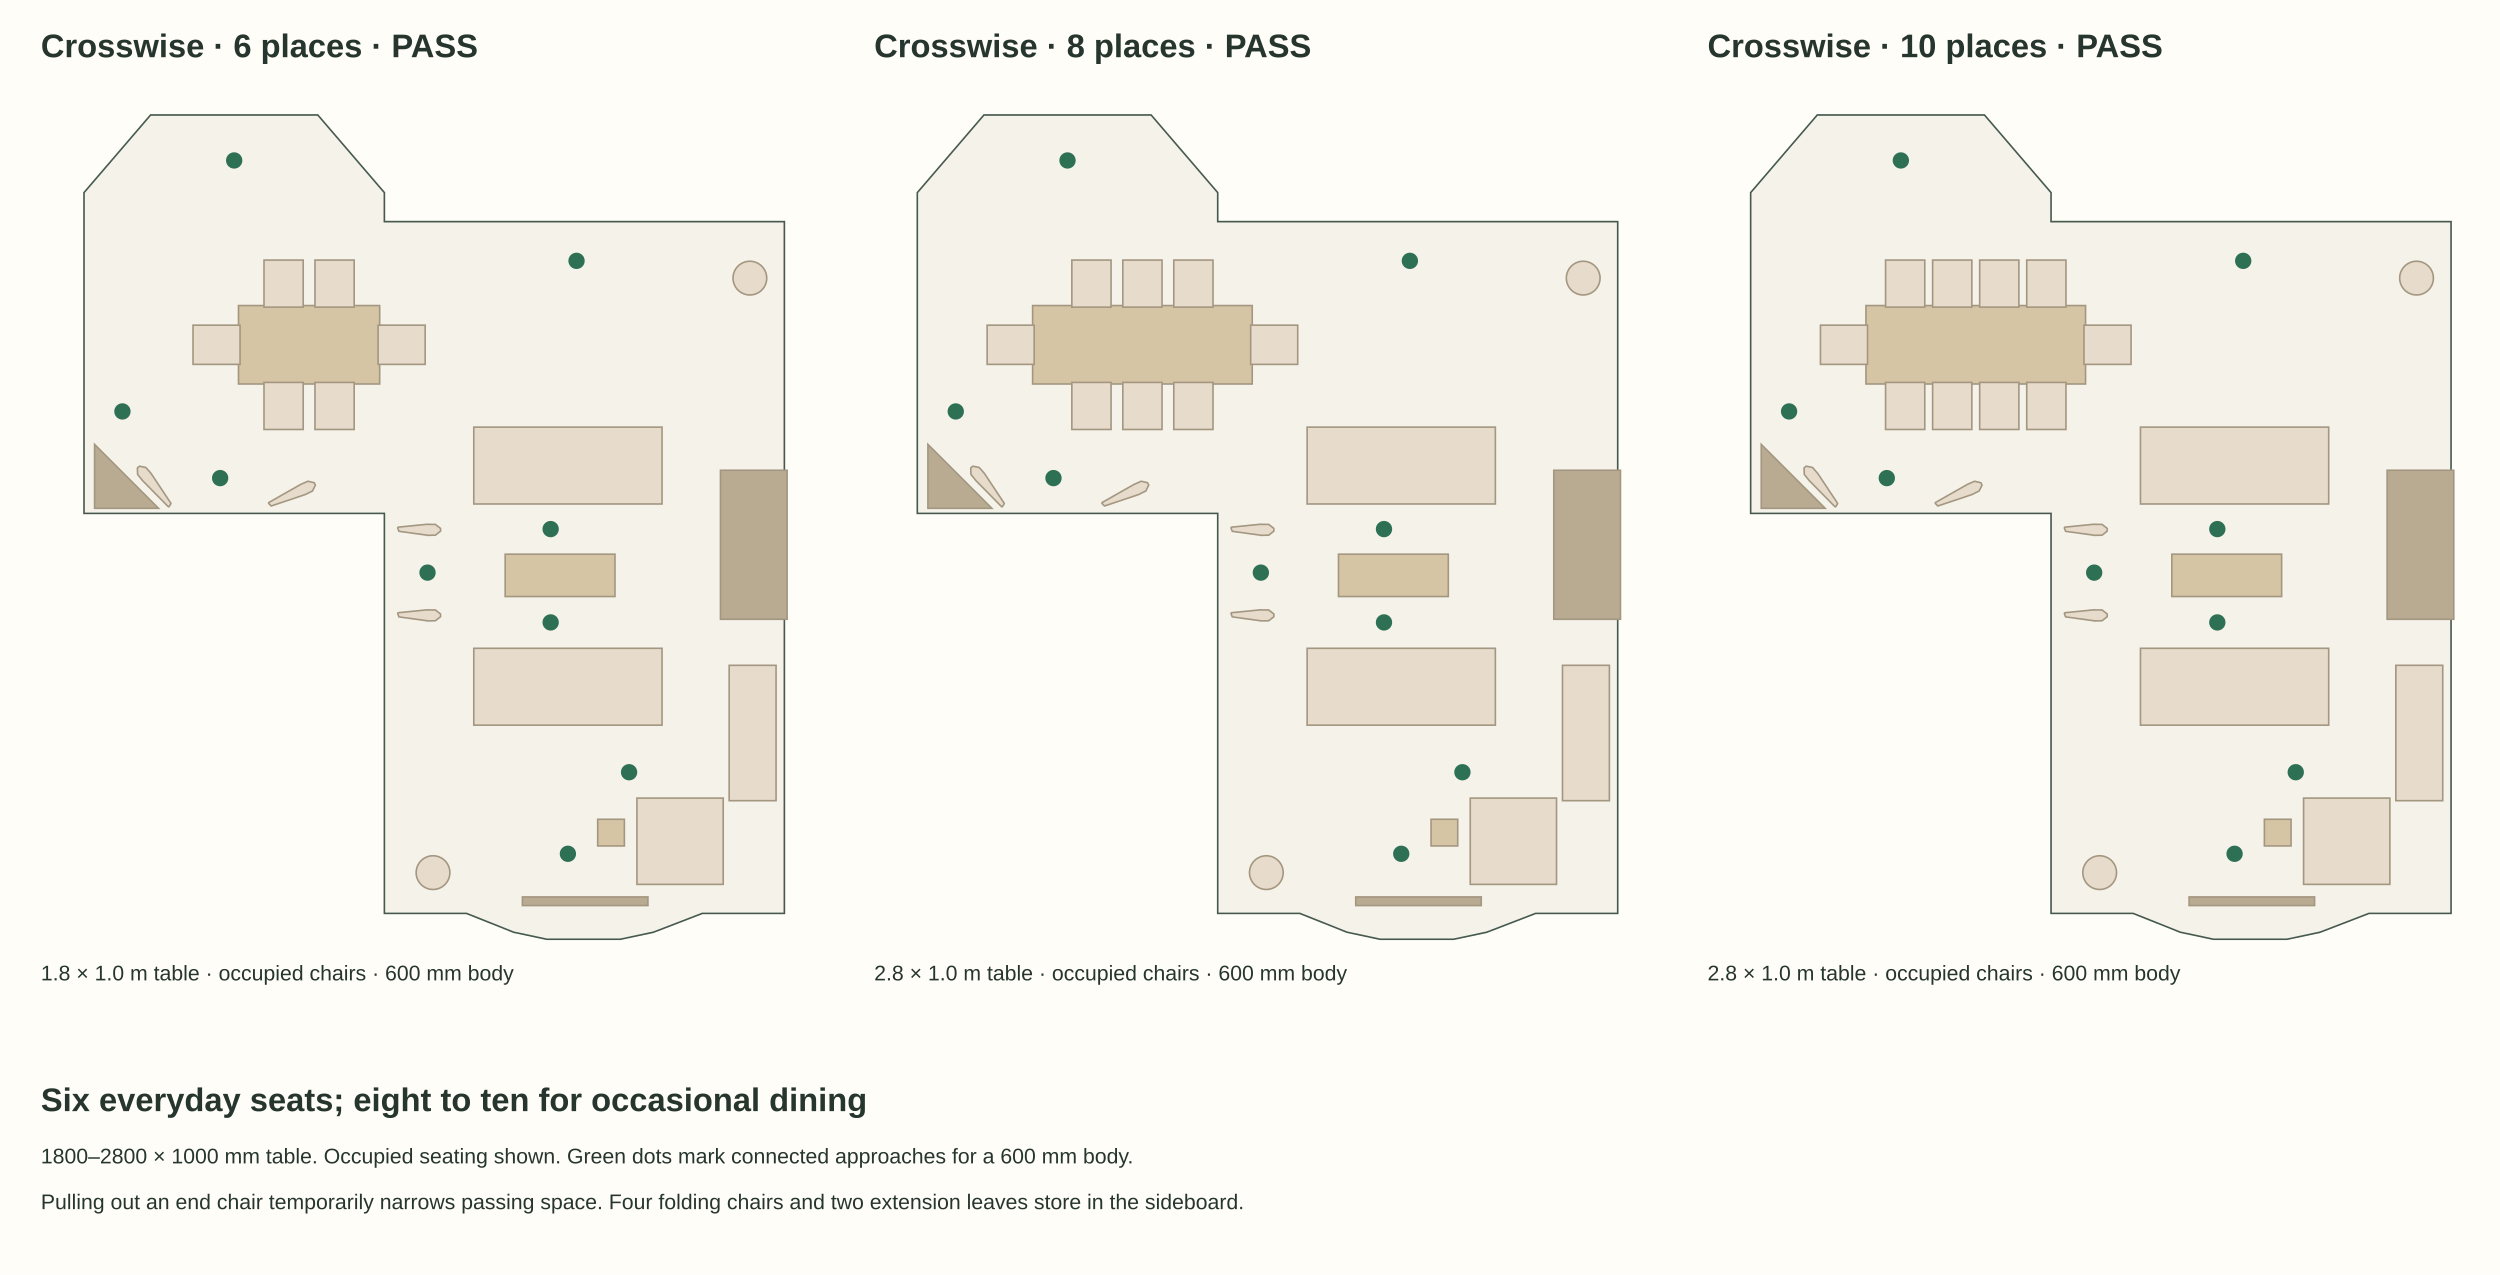
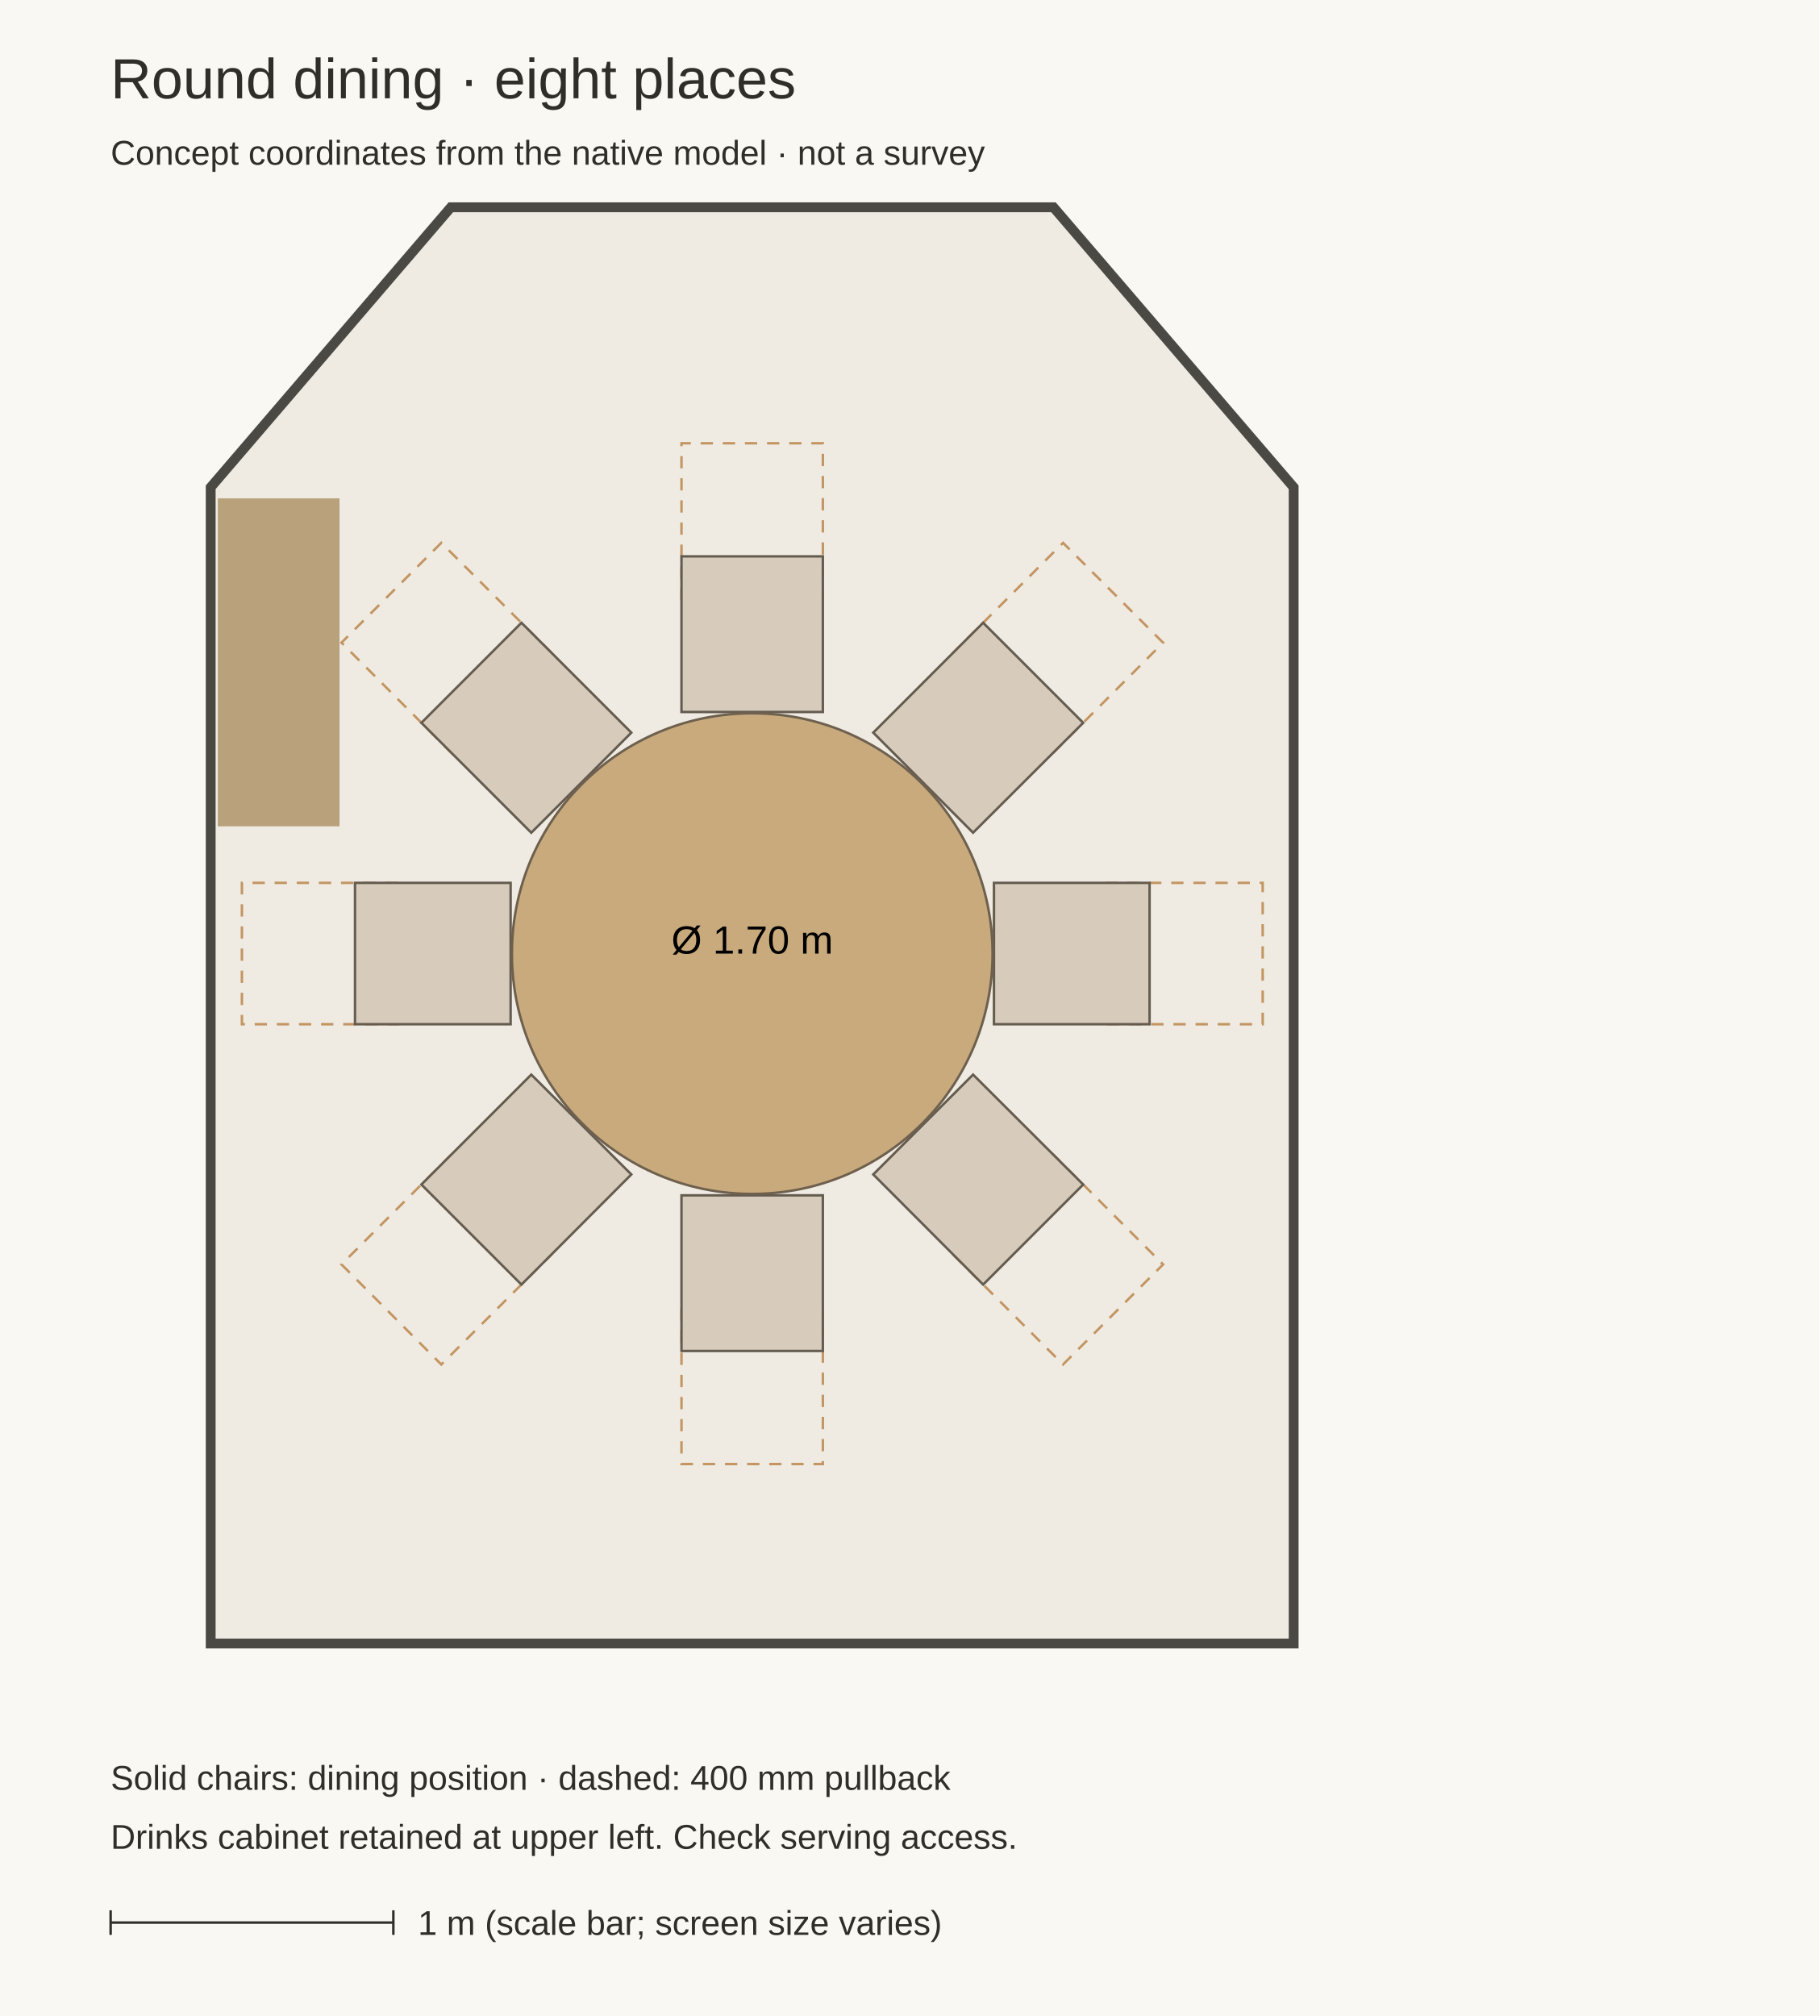
- <svg xmlns="http://www.w3.org/2000/svg" width="1530" height="780" viewBox="0 0 1530 780">
-   <style>text{font-family:Arial;fill:#26362f}.title{font-size:20px;font-weight:700}.label{font-size:13px}.room{fill:#f5f2ea;stroke:#45594e;stroke-width:2}</style>
-   <rect width="100%" height="100%" fill="#fffdf7" />
-   <text x="25" y="35" class="title">Crosswise · 6 places · PASS</text>
-   <polygon points="51.40,314.20 51.40,117.88 92.16,70.36 194.48,70.36 235.24,117.88 235.24,135.64 480.04,135.64 480.04,559.00 429.80,559.00 399.87,570.52 379.55,574.84 334.66,574.84 314.35,570.52 285.48,559.00 235.24,559.00 235.24,314.20 51.40,314.20" fill="#f5f2ea" stroke="#45594e" stroke-width="1" />
-   <polygon points="481.72,379.00 481.72,287.80 440.92,287.80 440.92,379.00 481.72,379.00" fill="#b8ab91" stroke="#a49781" stroke-width="1" />
-   <polygon points="396.52,554.20 396.52,548.92 319.72,548.92 319.72,554.20 396.52,554.20" fill="#b8ab91" stroke="#a49781" stroke-width="1" />
-   <polygon points="57.88,311.08 57.88,271.96 97.00,311.08 57.88,311.08" fill="#b8ab91" stroke="#a49781" stroke-width="1" />
-   <polygon points="103.18,310.14 103.30,310.13 103.42,310.10 103.53,310.03 103.61,309.94 104.60,308.21 104.61,308.08 104.56,307.97 92.46,289.74 89.27,286.11 85.52,285.32 85.39,285.31 85.39,285.31 85.28,285.37 84.18,286.29 84.11,286.39 84.09,286.52 84.22,290.35 87.24,294.12 102.85,309.97 102.95,310.05 103.06,310.11 103.18,310.14" fill="#e7dbcb" stroke="#a49781" stroke-width="1" />
-   <polygon points="166.03,309.63 166.15,309.61 186.89,302.64 191.22,300.49 192.95,297.07 193.00,296.96 192.98,296.83 192.37,295.53 192.29,295.43 192.17,295.39 188.44,294.52 184.01,296.46 164.66,307.44 164.56,307.51 164.47,307.60 164.41,307.71 164.39,307.83 164.39,307.96 164.43,308.08 164.50,308.18 165.91,309.59 166.03,309.63" fill="#e7dbcb" stroke="#a49781" stroke-width="1" />
-   <polygon points="261.64,327.64 266.47,327.53 269.49,325.16 269.58,325.07 269.61,324.95 269.61,323.51 269.58,323.39 269.49,323.30 266.47,320.94 261.64,320.90 261.64,320.82 243.88,322.60 243.76,322.62 243.64,322.66 243.54,322.74 243.46,322.84 243.42,322.96 243.40,323.08 243.42,323.20 244.10,325.07 244.19,325.16 244.31,325.19 261.64,327.57 261.64,327.64" fill="#e7dbcb" stroke="#a49781" stroke-width="1" />
-   <polygon points="261.64,380.01 266.47,379.90 269.49,377.53 269.58,377.44 269.61,377.32 269.61,375.88 269.58,375.76 269.49,375.67 266.47,373.30 261.64,373.27 261.64,373.19 243.88,374.97 243.76,374.98 243.64,375.03 243.54,375.11 243.46,375.21 243.42,375.32 243.40,375.45 243.42,375.57 244.10,377.44 244.19,377.53 244.31,377.56 261.64,379.93 261.64,380.01" fill="#e7dbcb" stroke="#a49781" stroke-width="1" />
-   <polygon points="474.95,490.02 474.95,407.18 446.25,407.18 446.25,490.02 474.95,490.02" fill="#e7dbcb" stroke="#a49781" stroke-width="1" />
-   <polygon points="275.32,534.04 275.27,535.05 275.12,536.05 274.88,537.04 274.53,537.99 274.10,538.90 273.58,539.77 272.98,540.59 272.30,541.34 271.55,542.02 270.73,542.62 269.86,543.14 268.95,543.57 268.00,543.92 267.01,544.16 266.01,544.31 265.00,544.36 263.99,544.31 262.99,544.16 262.00,543.92 261.05,543.57 260.14,543.14 259.27,542.62 258.45,542.02 257.70,541.34 257.02,540.59 256.42,539.77 255.90,538.90 255.47,537.99 255.12,537.04 254.88,536.05 254.73,535.05 254.68,534.04 254.73,533.03 254.88,532.03 255.12,531.04 255.47,530.09 255.90,529.18 256.42,528.31 257.02,527.49 257.70,526.74 258.45,526.06 259.27,525.46 260.14,524.94 261.05,524.51 262.00,524.16 262.99,523.92 263.99,523.77 265.00,523.72 266.01,523.77 267.01,523.92 268.00,524.16 268.95,524.51 269.86,524.94 270.73,525.46 271.55,526.06 272.30,526.74 272.98,527.49 273.58,528.31 274.10,529.18 274.53,530.09 274.88,531.04 275.12,532.03 275.27,533.03 275.32,534.04" fill="#e7dbcb" stroke="#a49781" stroke-width="1" />
-   <polygon points="469.24,170.20 469.19,171.21 469.04,172.21 468.80,173.20 468.45,174.15 468.02,175.06 467.50,175.93 466.90,176.75 466.22,177.50 465.47,178.18 464.65,178.78 463.78,179.30 462.87,179.73 461.92,180.08 460.93,180.32 459.93,180.47 458.92,180.52 457.91,180.47 456.91,180.32 455.92,180.08 454.97,179.73 454.06,179.30 453.19,178.78 452.37,178.18 451.62,177.50 450.94,176.75 450.34,175.93 449.82,175.06 449.39,174.15 449.04,173.20 448.80,172.21 448.65,171.21 448.60,170.20 448.65,169.19 448.80,168.19 449.04,167.20 449.39,166.25 449.82,165.34 450.34,164.47 450.94,163.65 451.62,162.90 452.37,162.22 453.19,161.62 454.06,161.10 454.97,160.67 455.92,160.32 456.91,160.08 457.91,159.93 458.92,159.88 459.93,159.93 460.93,160.08 461.92,160.32 462.87,160.67 463.78,161.10 464.65,161.62 465.47,162.22 466.22,162.90 466.90,163.65 467.50,164.47 468.02,165.34 468.45,166.25 468.80,167.20 469.04,168.19 469.19,169.19 469.24,170.20" fill="#e7dbcb" stroke="#a49781" stroke-width="1" />
-   <polygon points="442.60,541.24 442.60,488.44 389.80,488.44 389.80,541.24 442.60,541.24" fill="#e7dbcb" stroke="#a49781" stroke-width="1" />
-   <polygon points="382.12,517.72 382.12,501.40 365.80,501.40 365.80,517.72 382.12,517.72" fill="#d6c5a4" stroke="#a49781" stroke-width="1" />
-   <polygon points="405.16,443.80 405.16,396.76 289.96,396.76 289.96,443.80 405.16,443.80" fill="#e7dbcb" stroke="#a49781" stroke-width="1" />
-   <polygon points="405.16,308.44 405.16,261.40 289.96,261.40 289.96,308.44 405.16,308.44" fill="#e7dbcb" stroke="#a49781" stroke-width="1" />
-   <polygon points="376.36,365.08 376.36,339.16 309.16,339.16 309.16,365.08 376.36,365.08" fill="#d6c5a4" stroke="#a49781" stroke-width="1" />
-   <polygon points="145.96,235.00 232.36,235.00 232.36,187.00 145.96,187.00 145.96,235.00" fill="#d6c5a4" stroke="#a49781" stroke-width="1" />
-   <polygon points="161.56,262.84 185.56,262.84 185.56,234.04 161.56,234.04 161.56,262.84" fill="#e7dbcb" stroke="#a49781" stroke-width="1" />
-   <polygon points="192.76,262.84 216.76,262.84 216.76,234.04 192.76,234.04 192.76,262.84" fill="#e7dbcb" stroke="#a49781" stroke-width="1" />
-   <polygon points="161.56,187.96 185.56,187.96 185.56,159.16 161.56,159.16 161.56,187.96" fill="#e7dbcb" stroke="#a49781" stroke-width="1" />
-   <polygon points="192.76,187.96 216.76,187.96 216.76,159.16 192.76,159.16 192.76,187.96" fill="#e7dbcb" stroke="#a49781" stroke-width="1" />
-   <polygon points="118.12,223.00 146.92,223.00 146.92,199.00 118.12,199.00 118.12,223.00" fill="#e7dbcb" stroke="#a49781" stroke-width="1" />
-   <polygon points="231.40,223.00 260.20,223.00 260.20,199.00 231.40,199.00 231.40,223.00" fill="#e7dbcb" stroke="#a49781" stroke-width="1" />
-   <circle cx="134.728" cy="292.6" r="5" fill="#2e7054" />
-   <circle cx="261.64" cy="350.44" r="5" fill="#2e7054" />
-   <circle cx="143.32" cy="98.2" r="5" fill="#2e7054" />
-   <circle cx="352.84" cy="159.64" r="5" fill="#2e7054" />
-   <circle cx="347.56" cy="522.52" r="5" fill="#2e7054" />
-   <circle cx="74.92" cy="251.8" r="5" fill="#2e7054" />
-   <circle cx="337.0" cy="380.92" r="5" fill="#2e7054" />
-   <circle cx="337.0" cy="323.8" r="5" fill="#2e7054" />
-   <circle cx="385.0" cy="472.6" r="5" fill="#2e7054" />
-   <text x="25" y="600" class="label">1.8 × 1.0 m table · occupied chairs · 600 mm body</text>
-   <text x="535" y="35" class="title">Crosswise · 8 places · PASS</text>
-   <polygon points="561.40,314.20 561.40,117.88 602.16,70.36 704.48,70.36 745.24,117.88 745.24,135.64 990.04,135.64 990.04,559.00 939.80,559.00 909.87,570.52 889.55,574.84 844.66,574.84 824.35,570.52 795.48,559.00 745.24,559.00 745.24,314.20 561.40,314.20" fill="#f5f2ea" stroke="#45594e" stroke-width="1" />
-   <polygon points="991.72,379.00 991.72,287.80 950.92,287.80 950.92,379.00 991.72,379.00" fill="#b8ab91" stroke="#a49781" stroke-width="1" />
-   <polygon points="906.52,554.20 906.52,548.92 829.72,548.92 829.72,554.20 906.52,554.20" fill="#b8ab91" stroke="#a49781" stroke-width="1" />
-   <polygon points="567.88,311.08 567.88,271.96 607.00,311.08 567.88,311.08" fill="#b8ab91" stroke="#a49781" stroke-width="1" />
-   <polygon points="613.18,310.14 613.30,310.13 613.42,310.10 613.53,310.03 613.61,309.94 614.60,308.21 614.61,308.08 614.56,307.97 602.46,289.74 599.27,286.11 595.52,285.32 595.39,285.31 595.39,285.31 595.28,285.37 594.18,286.29 594.11,286.39 594.09,286.52 594.22,290.35 597.24,294.12 612.85,309.97 612.95,310.05 613.06,310.11 613.18,310.14" fill="#e7dbcb" stroke="#a49781" stroke-width="1" />
-   <polygon points="676.03,309.63 676.15,309.61 696.89,302.64 701.22,300.49 702.95,297.07 703.00,296.96 702.98,296.83 702.37,295.53 702.29,295.43 702.17,295.39 698.44,294.52 694.01,296.46 674.66,307.44 674.56,307.51 674.47,307.60 674.41,307.71 674.39,307.83 674.39,307.96 674.43,308.08 674.50,308.18 675.91,309.59 676.03,309.63" fill="#e7dbcb" stroke="#a49781" stroke-width="1" />
-   <polygon points="771.64,327.64 776.47,327.53 779.49,325.16 779.58,325.07 779.61,324.95 779.61,323.51 779.58,323.39 779.49,323.30 776.47,320.94 771.64,320.90 771.64,320.82 753.88,322.60 753.76,322.62 753.64,322.66 753.54,322.74 753.46,322.84 753.42,322.96 753.40,323.08 753.42,323.20 754.10,325.07 754.19,325.16 754.31,325.19 771.64,327.57 771.64,327.64" fill="#e7dbcb" stroke="#a49781" stroke-width="1" />
-   <polygon points="771.64,380.01 776.47,379.90 779.49,377.53 779.58,377.44 779.61,377.32 779.61,375.88 779.58,375.76 779.49,375.67 776.47,373.30 771.64,373.27 771.64,373.19 753.88,374.97 753.76,374.98 753.64,375.03 753.54,375.11 753.46,375.21 753.42,375.32 753.40,375.45 753.42,375.57 754.10,377.44 754.19,377.53 754.31,377.56 771.64,379.93 771.64,380.01" fill="#e7dbcb" stroke="#a49781" stroke-width="1" />
-   <polygon points="984.95,490.02 984.95,407.18 956.25,407.18 956.25,490.02 984.95,490.02" fill="#e7dbcb" stroke="#a49781" stroke-width="1" />
-   <polygon points="785.32,534.04 785.27,535.05 785.12,536.05 784.88,537.04 784.53,537.99 784.10,538.90 783.58,539.77 782.98,540.59 782.30,541.34 781.55,542.02 780.73,542.62 779.86,543.14 778.95,543.57 778.00,543.92 777.01,544.16 776.01,544.31 775.00,544.36 773.99,544.31 772.99,544.16 772.00,543.92 771.05,543.57 770.14,543.14 769.27,542.62 768.45,542.02 767.70,541.34 767.02,540.59 766.42,539.77 765.90,538.90 765.47,537.99 765.12,537.04 764.88,536.05 764.73,535.05 764.68,534.04 764.73,533.03 764.88,532.03 765.12,531.04 765.47,530.09 765.90,529.18 766.42,528.31 767.02,527.49 767.70,526.74 768.45,526.06 769.27,525.46 770.14,524.94 771.05,524.51 772.00,524.16 772.99,523.92 773.99,523.77 775.00,523.72 776.01,523.77 777.01,523.92 778.00,524.16 778.95,524.51 779.86,524.94 780.73,525.46 781.55,526.06 782.30,526.74 782.98,527.49 783.58,528.31 784.10,529.18 784.53,530.09 784.88,531.04 785.12,532.03 785.27,533.03 785.32,534.04" fill="#e7dbcb" stroke="#a49781" stroke-width="1" />
-   <polygon points="979.24,170.20 979.19,171.21 979.04,172.21 978.80,173.20 978.45,174.15 978.02,175.06 977.50,175.93 976.90,176.75 976.22,177.50 975.47,178.18 974.65,178.78 973.78,179.30 972.87,179.73 971.92,180.08 970.93,180.32 969.93,180.47 968.92,180.52 967.91,180.47 966.91,180.32 965.92,180.08 964.97,179.73 964.06,179.30 963.19,178.78 962.37,178.18 961.62,177.50 960.94,176.75 960.34,175.93 959.82,175.06 959.39,174.15 959.04,173.20 958.80,172.21 958.65,171.21 958.60,170.20 958.65,169.19 958.80,168.19 959.04,167.20 959.39,166.25 959.82,165.34 960.34,164.47 960.94,163.65 961.62,162.90 962.37,162.22 963.19,161.62 964.06,161.10 964.97,160.67 965.92,160.32 966.91,160.08 967.91,159.93 968.92,159.88 969.93,159.93 970.93,160.08 971.92,160.32 972.87,160.67 973.78,161.10 974.65,161.62 975.47,162.22 976.22,162.90 976.90,163.65 977.50,164.47 978.02,165.34 978.45,166.25 978.80,167.20 979.04,168.19 979.19,169.19 979.24,170.20" fill="#e7dbcb" stroke="#a49781" stroke-width="1" />
-   <polygon points="952.60,541.24 952.60,488.44 899.80,488.44 899.80,541.24 952.60,541.24" fill="#e7dbcb" stroke="#a49781" stroke-width="1" />
-   <polygon points="892.12,517.72 892.12,501.40 875.80,501.40 875.80,517.72 892.12,517.72" fill="#d6c5a4" stroke="#a49781" stroke-width="1" />
-   <polygon points="915.16,443.80 915.16,396.76 799.96,396.76 799.96,443.80 915.16,443.80" fill="#e7dbcb" stroke="#a49781" stroke-width="1" />
-   <polygon points="915.16,308.44 915.16,261.40 799.96,261.40 799.96,308.44 915.16,308.44" fill="#e7dbcb" stroke="#a49781" stroke-width="1" />
-   <polygon points="886.36,365.08 886.36,339.16 819.16,339.16 819.16,365.08 886.36,365.08" fill="#d6c5a4" stroke="#a49781" stroke-width="1" />
-   <polygon points="631.96,235.00 766.36,235.00 766.36,187.00 631.96,187.00 631.96,235.00" fill="#d6c5a4" stroke="#a49781" stroke-width="1" />
-   <polygon points="655.96,262.84 679.96,262.84 679.96,234.04 655.96,234.04 655.96,262.84" fill="#e7dbcb" stroke="#a49781" stroke-width="1" />
-   <polygon points="687.16,262.84 711.16,262.84 711.16,234.04 687.16,234.04 687.16,262.84" fill="#e7dbcb" stroke="#a49781" stroke-width="1" />
-   <polygon points="718.36,262.84 742.36,262.84 742.36,234.04 718.36,234.04 718.36,262.84" fill="#e7dbcb" stroke="#a49781" stroke-width="1" />
-   <polygon points="655.96,187.96 679.96,187.96 679.96,159.16 655.96,159.16 655.96,187.96" fill="#e7dbcb" stroke="#a49781" stroke-width="1" />
-   <polygon points="687.16,187.96 711.16,187.96 711.16,159.16 687.16,159.16 687.16,187.96" fill="#e7dbcb" stroke="#a49781" stroke-width="1" />
-   <polygon points="718.36,187.96 742.36,187.96 742.36,159.16 718.36,159.16 718.36,187.96" fill="#e7dbcb" stroke="#a49781" stroke-width="1" />
-   <polygon points="604.12,223.00 632.92,223.00 632.92,199.00 604.12,199.00 604.12,223.00" fill="#e7dbcb" stroke="#a49781" stroke-width="1" />
-   <polygon points="765.40,223.00 794.20,223.00 794.20,199.00 765.40,199.00 765.40,223.00" fill="#e7dbcb" stroke="#a49781" stroke-width="1" />
-   <circle cx="644.728" cy="292.6" r="5" fill="#2e7054" />
-   <circle cx="771.64" cy="350.44" r="5" fill="#2e7054" />
-   <circle cx="653.32" cy="98.2" r="5" fill="#2e7054" />
-   <circle cx="862.84" cy="159.64" r="5" fill="#2e7054" />
-   <circle cx="857.56" cy="522.52" r="5" fill="#2e7054" />
-   <circle cx="584.92" cy="251.8" r="5" fill="#2e7054" />
-   <circle cx="847.0" cy="380.92" r="5" fill="#2e7054" />
-   <circle cx="847.0" cy="323.8" r="5" fill="#2e7054" />
-   <circle cx="895.0" cy="472.6" r="5" fill="#2e7054" />
-   <text x="535" y="600" class="label">2.8 × 1.0 m table · occupied chairs · 600 mm body</text>
-   <text x="1045" y="35" class="title">Crosswise · 10 places · PASS</text>
-   <polygon points="1071.40,314.20 1071.40,117.88 1112.16,70.36 1214.48,70.36 1255.24,117.88 1255.24,135.64 1500.04,135.64 1500.04,559.00 1449.80,559.00 1419.87,570.52 1399.55,574.84 1354.66,574.84 1334.35,570.52 1305.48,559.00 1255.24,559.00 1255.24,314.20 1071.40,314.20" fill="#f5f2ea" stroke="#45594e" stroke-width="1" />
-   <polygon points="1501.72,379.00 1501.72,287.80 1460.92,287.80 1460.92,379.00 1501.72,379.00" fill="#b8ab91" stroke="#a49781" stroke-width="1" />
-   <polygon points="1416.52,554.20 1416.52,548.92 1339.72,548.92 1339.72,554.20 1416.52,554.20" fill="#b8ab91" stroke="#a49781" stroke-width="1" />
-   <polygon points="1077.88,311.08 1077.88,271.96 1117.00,311.08 1077.88,311.08" fill="#b8ab91" stroke="#a49781" stroke-width="1" />
-   <polygon points="1123.18,310.14 1123.30,310.13 1123.42,310.10 1123.53,310.03 1123.61,309.94 1124.60,308.21 1124.61,308.08 1124.56,307.97 1112.46,289.74 1109.27,286.11 1105.52,285.32 1105.39,285.31 1105.39,285.31 1105.28,285.37 1104.18,286.29 1104.11,286.39 1104.09,286.52 1104.22,290.35 1107.24,294.12 1122.85,309.97 1122.95,310.05 1123.06,310.11 1123.18,310.14" fill="#e7dbcb" stroke="#a49781" stroke-width="1" />
-   <polygon points="1186.03,309.63 1186.15,309.61 1206.89,302.64 1211.22,300.49 1212.95,297.07 1213.00,296.96 1212.98,296.83 1212.37,295.53 1212.29,295.43 1212.17,295.39 1208.44,294.52 1204.01,296.46 1184.66,307.44 1184.56,307.51 1184.47,307.60 1184.41,307.71 1184.39,307.83 1184.39,307.96 1184.43,308.08 1184.50,308.18 1185.91,309.59 1186.03,309.63" fill="#e7dbcb" stroke="#a49781" stroke-width="1" />
-   <polygon points="1281.64,327.64 1286.47,327.53 1289.49,325.16 1289.58,325.07 1289.61,324.95 1289.61,323.51 1289.58,323.39 1289.49,323.30 1286.47,320.94 1281.64,320.90 1281.64,320.82 1263.88,322.60 1263.76,322.62 1263.64,322.66 1263.54,322.74 1263.46,322.84 1263.42,322.96 1263.40,323.08 1263.42,323.20 1264.10,325.07 1264.19,325.16 1264.31,325.19 1281.64,327.57 1281.64,327.64" fill="#e7dbcb" stroke="#a49781" stroke-width="1" />
-   <polygon points="1281.64,380.01 1286.47,379.90 1289.49,377.53 1289.58,377.44 1289.61,377.32 1289.61,375.88 1289.58,375.76 1289.49,375.67 1286.47,373.30 1281.64,373.27 1281.64,373.19 1263.88,374.97 1263.76,374.98 1263.64,375.03 1263.54,375.11 1263.46,375.21 1263.42,375.32 1263.40,375.45 1263.42,375.57 1264.10,377.44 1264.19,377.53 1264.31,377.56 1281.64,379.93 1281.64,380.01" fill="#e7dbcb" stroke="#a49781" stroke-width="1" />
-   <polygon points="1494.95,490.02 1494.95,407.18 1466.25,407.18 1466.25,490.02 1494.95,490.02" fill="#e7dbcb" stroke="#a49781" stroke-width="1" />
-   <polygon points="1295.32,534.04 1295.27,535.05 1295.12,536.05 1294.88,537.04 1294.53,537.99 1294.10,538.90 1293.58,539.77 1292.98,540.59 1292.30,541.34 1291.55,542.02 1290.73,542.62 1289.86,543.14 1288.95,543.57 1288.00,543.92 1287.01,544.16 1286.01,544.31 1285.00,544.36 1283.99,544.31 1282.99,544.16 1282.00,543.92 1281.05,543.57 1280.14,543.14 1279.27,542.62 1278.45,542.02 1277.70,541.34 1277.02,540.59 1276.42,539.77 1275.90,538.90 1275.47,537.99 1275.12,537.04 1274.88,536.05 1274.73,535.05 1274.68,534.04 1274.73,533.03 1274.88,532.03 1275.12,531.04 1275.47,530.09 1275.90,529.18 1276.42,528.31 1277.02,527.49 1277.70,526.74 1278.45,526.06 1279.27,525.46 1280.14,524.94 1281.05,524.51 1282.00,524.16 1282.99,523.92 1283.99,523.77 1285.00,523.72 1286.01,523.77 1287.01,523.92 1288.00,524.16 1288.95,524.51 1289.86,524.94 1290.73,525.46 1291.55,526.06 1292.30,526.74 1292.98,527.49 1293.58,528.31 1294.10,529.18 1294.53,530.09 1294.88,531.04 1295.12,532.03 1295.27,533.03 1295.32,534.04" fill="#e7dbcb" stroke="#a49781" stroke-width="1" />
-   <polygon points="1489.24,170.20 1489.19,171.21 1489.04,172.21 1488.80,173.20 1488.45,174.15 1488.02,175.06 1487.50,175.93 1486.90,176.75 1486.22,177.50 1485.47,178.18 1484.65,178.78 1483.78,179.30 1482.87,179.73 1481.92,180.08 1480.93,180.32 1479.93,180.47 1478.92,180.52 1477.91,180.47 1476.91,180.32 1475.92,180.08 1474.97,179.73 1474.06,179.30 1473.19,178.78 1472.37,178.18 1471.62,177.50 1470.94,176.75 1470.34,175.93 1469.82,175.06 1469.39,174.15 1469.04,173.20 1468.80,172.21 1468.65,171.21 1468.60,170.20 1468.65,169.19 1468.80,168.19 1469.04,167.20 1469.39,166.25 1469.82,165.34 1470.34,164.47 1470.94,163.65 1471.62,162.90 1472.37,162.22 1473.19,161.62 1474.06,161.10 1474.97,160.67 1475.92,160.32 1476.91,160.08 1477.91,159.93 1478.92,159.88 1479.93,159.93 1480.93,160.08 1481.92,160.32 1482.87,160.67 1483.78,161.10 1484.65,161.62 1485.47,162.22 1486.22,162.90 1486.90,163.65 1487.50,164.47 1488.02,165.34 1488.45,166.25 1488.80,167.20 1489.04,168.19 1489.19,169.19 1489.24,170.20" fill="#e7dbcb" stroke="#a49781" stroke-width="1" />
-   <polygon points="1462.60,541.24 1462.60,488.44 1409.80,488.44 1409.80,541.24 1462.60,541.24" fill="#e7dbcb" stroke="#a49781" stroke-width="1" />
-   <polygon points="1402.12,517.72 1402.12,501.40 1385.80,501.40 1385.80,517.72 1402.12,517.72" fill="#d6c5a4" stroke="#a49781" stroke-width="1" />
-   <polygon points="1425.16,443.80 1425.16,396.76 1309.96,396.76 1309.96,443.80 1425.16,443.80" fill="#e7dbcb" stroke="#a49781" stroke-width="1" />
-   <polygon points="1425.16,308.44 1425.16,261.40 1309.96,261.40 1309.96,308.44 1425.16,308.44" fill="#e7dbcb" stroke="#a49781" stroke-width="1" />
-   <polygon points="1396.36,365.08 1396.36,339.16 1329.16,339.16 1329.16,365.08 1396.36,365.08" fill="#d6c5a4" stroke="#a49781" stroke-width="1" />
-   <polygon points="1141.96,235.00 1276.36,235.00 1276.36,187.00 1141.96,187.00 1141.96,235.00" fill="#d6c5a4" stroke="#a49781" stroke-width="1" />
-   <polygon points="1153.96,262.84 1177.96,262.84 1177.96,234.04 1153.96,234.04 1153.96,262.84" fill="#e7dbcb" stroke="#a49781" stroke-width="1" />
-   <polygon points="1182.76,262.84 1206.76,262.84 1206.76,234.04 1182.76,234.04 1182.76,262.84" fill="#e7dbcb" stroke="#a49781" stroke-width="1" />
-   <polygon points="1211.56,262.84 1235.56,262.84 1235.56,234.04 1211.56,234.04 1211.56,262.84" fill="#e7dbcb" stroke="#a49781" stroke-width="1" />
-   <polygon points="1240.36,262.84 1264.36,262.84 1264.36,234.04 1240.36,234.04 1240.36,262.84" fill="#e7dbcb" stroke="#a49781" stroke-width="1" />
-   <polygon points="1153.96,187.96 1177.96,187.96 1177.96,159.16 1153.96,159.16 1153.96,187.96" fill="#e7dbcb" stroke="#a49781" stroke-width="1" />
-   <polygon points="1182.76,187.96 1206.76,187.96 1206.76,159.16 1182.76,159.16 1182.76,187.96" fill="#e7dbcb" stroke="#a49781" stroke-width="1" />
-   <polygon points="1211.56,187.96 1235.56,187.96 1235.56,159.16 1211.56,159.16 1211.56,187.96" fill="#e7dbcb" stroke="#a49781" stroke-width="1" />
-   <polygon points="1240.36,187.96 1264.36,187.96 1264.36,159.16 1240.36,159.16 1240.36,187.96" fill="#e7dbcb" stroke="#a49781" stroke-width="1" />
-   <polygon points="1114.12,223.00 1142.92,223.00 1142.92,199.00 1114.12,199.00 1114.12,223.00" fill="#e7dbcb" stroke="#a49781" stroke-width="1" />
-   <polygon points="1275.40,223.00 1304.20,223.00 1304.20,199.00 1275.40,199.00 1275.40,223.00" fill="#e7dbcb" stroke="#a49781" stroke-width="1" />
-   <circle cx="1154.728" cy="292.6" r="5" fill="#2e7054" />
-   <circle cx="1281.64" cy="350.44" r="5" fill="#2e7054" />
-   <circle cx="1163.32" cy="98.2" r="5" fill="#2e7054" />
-   <circle cx="1372.84" cy="159.64" r="5" fill="#2e7054" />
-   <circle cx="1367.56" cy="522.52" r="5" fill="#2e7054" />
-   <circle cx="1094.92" cy="251.8" r="5" fill="#2e7054" />
-   <circle cx="1357.0" cy="380.92" r="5" fill="#2e7054" />
-   <circle cx="1357.0" cy="323.8" r="5" fill="#2e7054" />
-   <circle cx="1405.0" cy="472.6" r="5" fill="#2e7054" />
-   <text x="1045" y="600" class="label">2.8 × 1.0 m table · occupied chairs · 600 mm body</text>
-   <text x="25" y="680" class="title">Six everyday seats; eight to ten for occasional dining</text>
-   <text x="25" y="712" class="label">1800–2800 × 1000 mm table. Occupied seating shown. Green dots mark connected approaches for a 600 mm body.</text>
-   <text x="25" y="740" class="label">Pulling out an end chair temporarily narrows passing space. Four folding chairs and two extension leaves store in the sideboard.</text>
+ <svg xmlns="http://www.w3.org/2000/svg" viewBox="0 0 740 820">
+   <rect width="740" height="820" fill="#faf8f2" />
+   <g font-family="Arial" fill="#302e28">
+     <text x="45" y="40" font-size="23">Round dining · eight places</text>
+     <text x="45" y="67" font-size="14">Concept coordinates from the native model · not a survey</text>
+   </g>
+   <polygon points="85.7,668.5 526.2,668.5 526.2,198.2 428.5,84.3 183.4,84.3 85.7,198.2 85.7,668.5" fill="#efebe2" stroke="#4b4943" stroke-width="4" />
+   <polygon points="138.1,336.1 138.1,202.7 88.6,202.7 88.6,336.1 138.1,336.1" fill="#b8a17b" />
+   <polygon points="450.3,416.6 513.6,416.6 513.6,359.1 450.3,359.1 450.3,416.6" fill="none" stroke="#c39562" stroke-dasharray="5 4" />
+   <polygon points="404.3,416.6 467.6,416.6 467.6,359.1 404.3,359.1 404.3,416.6" fill="#d7cbbb" stroke="#655c50" />
+   <polygon points="428.4,306.2 473.1,261.4 432.4,220.8 387.7,265.5 428.4,306.2" fill="none" stroke="#c39562" stroke-dasharray="5 4" />
+   <polygon points="395.8,338.7 440.6,294.0 399.9,253.3 355.2,298.0 395.8,338.7" fill="#d7cbbb" stroke="#655c50" />
+   <polygon points="334.7,243.6 334.7,180.3 277.2,180.3 277.2,243.6 334.7,243.6" fill="none" stroke="#c39562" stroke-dasharray="5 4" />
+   <polygon points="334.7,289.6 334.7,226.3 277.2,226.3 277.2,289.6 334.7,289.6" fill="#d7cbbb" stroke="#655c50" />
+   <polygon points="224.3,265.5 179.5,220.8 138.9,261.4 183.6,306.2 224.3,265.5" fill="none" stroke="#c39562" stroke-dasharray="5 4" />
+   <polygon points="256.8,298.0 212.1,253.3 171.4,294.0 216.1,338.7 256.8,298.0" fill="#d7cbbb" stroke="#655c50" />
+   <polygon points="161.7,359.1 98.4,359.1 98.4,416.6 161.7,416.6 161.7,359.1" fill="none" stroke="#c39562" stroke-dasharray="5 4" />
+   <polygon points="207.7,359.1 144.4,359.1 144.4,416.6 207.7,416.6 207.7,359.1" fill="#d7cbbb" stroke="#655c50" />
+   <polygon points="183.6,469.6 138.9,514.3 179.5,555.0 224.3,510.3 183.6,469.6" fill="none" stroke="#c39562" stroke-dasharray="5 4" />
+   <polygon points="216.1,437.1 171.4,481.8 212.1,522.5 256.8,477.7 216.1,437.1" fill="#d7cbbb" stroke="#655c50" />
+   <polygon points="277.2,532.2 277.2,595.5 334.7,595.5 334.7,532.2 277.2,532.2" fill="none" stroke="#c39562" stroke-dasharray="5 4" />
+   <polygon points="277.2,486.2 277.2,549.5 334.7,549.5 334.7,486.2 277.2,486.2" fill="#d7cbbb" stroke="#655c50" />
+   <polygon points="387.7,510.3 432.4,555.0 473.1,514.3 428.4,469.6 387.7,510.3" fill="none" stroke="#c39562" stroke-dasharray="5 4" />
+   <polygon points="355.2,477.7 399.9,522.5 440.6,481.8 395.8,437.1 355.2,477.7" fill="#d7cbbb" stroke="#655c50" />
+   <circle cx="305.975" cy="387.877" r="97.75" fill="#c8aa7c" stroke="#6e604e" />
+   <text x="305.975" y="387.877" text-anchor="middle" font-family="Arial" font-size="16">Ø 1.70 m</text>
+   <g font-family="Arial" font-size="14" fill="#302e28">
+     <text x="45" y="728">Solid chairs: dining position · dashed: 400 mm pullback</text>
+     <text x="45" y="752">Drinks cabinet retained at upper left. Check serving access.</text>
+     <path d="M45 782h115m-115 -5v10m115 -10v10" stroke="#302e28" />
+     <text x="170" y="787">1 m (scale bar; screen size varies)</text>
+   </g>
</svg>
